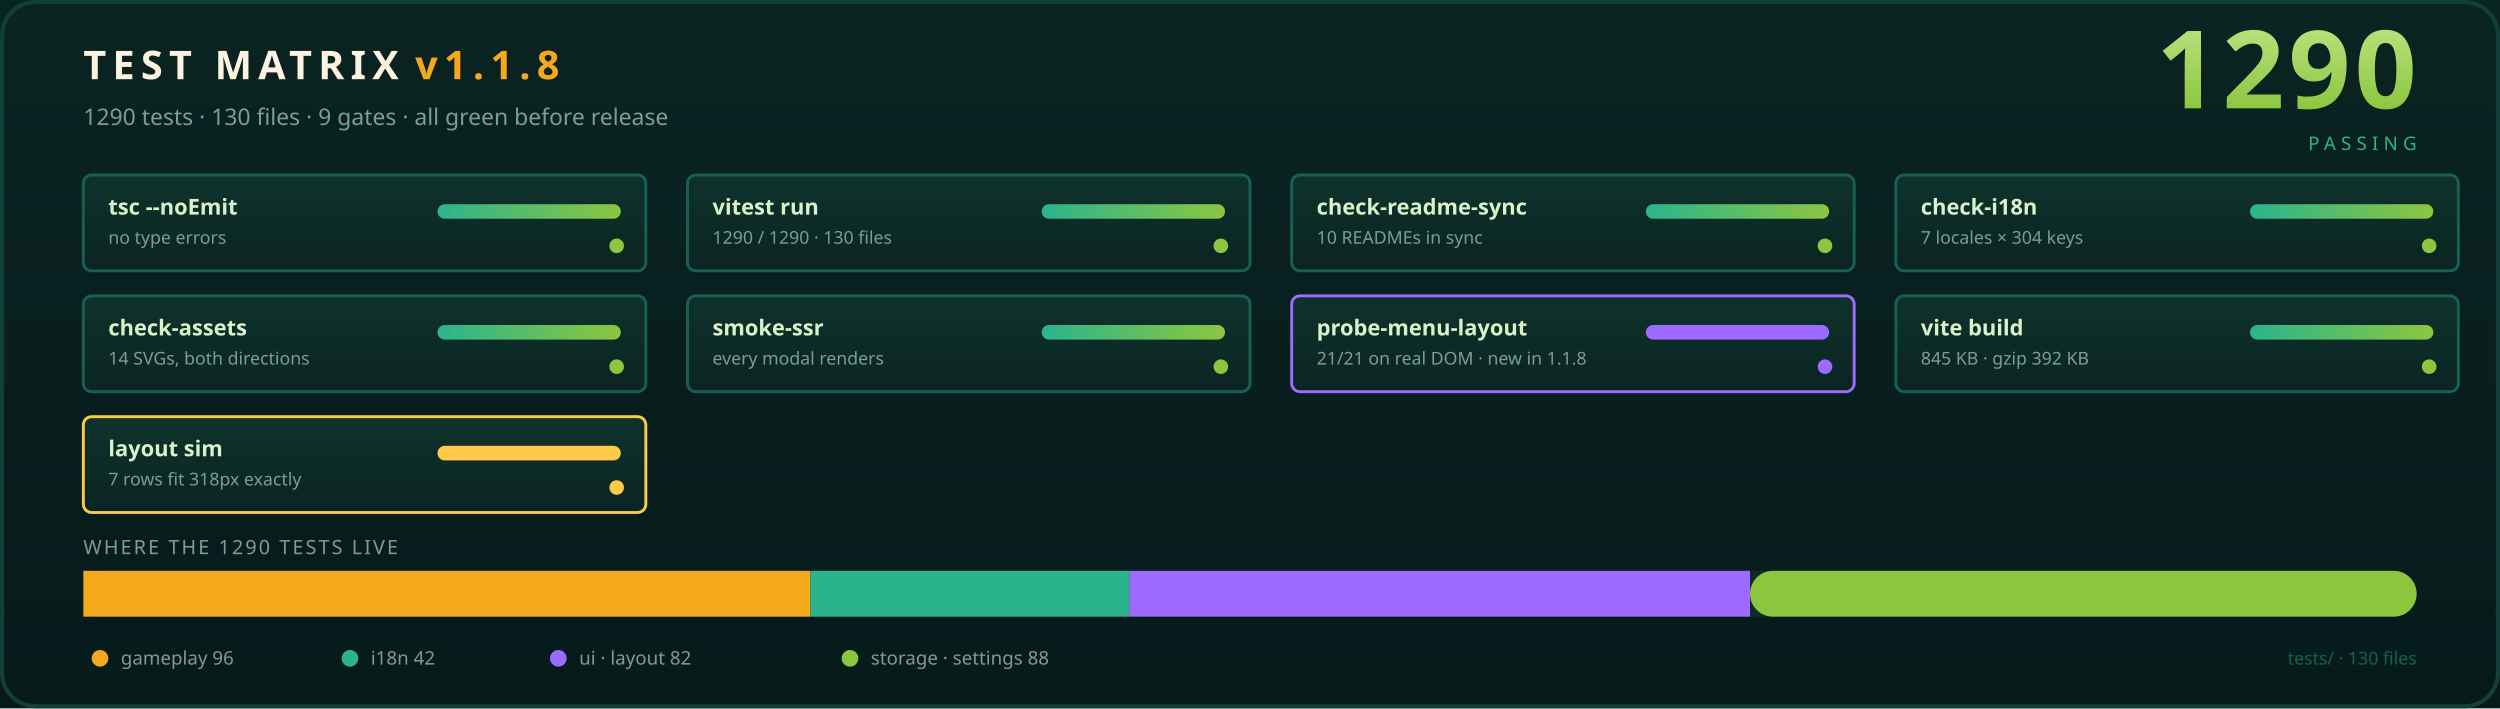
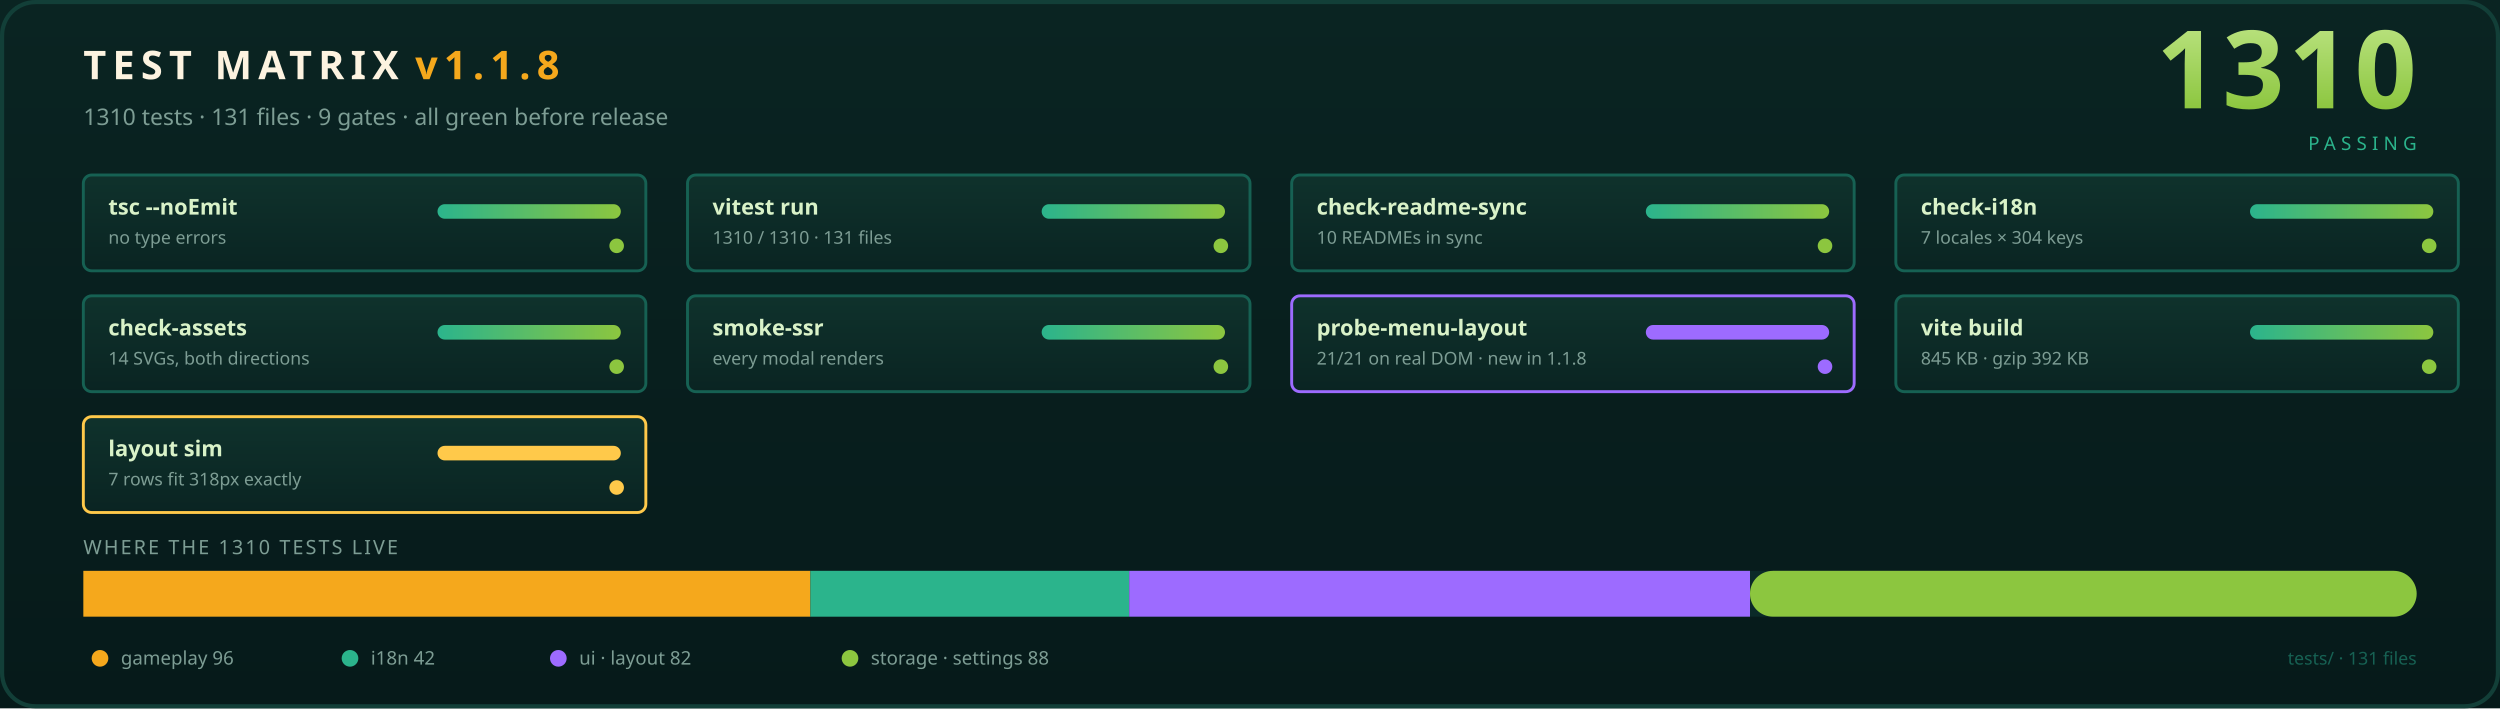
- <svg xmlns="http://www.w3.org/2000/svg" viewBox="0 0 1200 340" role="img" aria-label="Ma trận kiểm thử Lọ Chéo v1.1.8 — 1290 test trên 130 file, 9 cổng kiểm tra, phân bố theo nhóm (hoạt họa SMIL)">
+ <svg xmlns="http://www.w3.org/2000/svg" viewBox="0 0 1200 340" role="img" aria-label="Ma trận kiểm thử Lọ Chéo v1.1.8 — 1310 test trên 131 file, 9 cổng kiểm tra, phân bố theo nhóm (hoạt họa SMIL)">
  <defs>
    <filter id="tm-glow" x="-40%" y="-40%" width="180%" height="180%">
      <feGaussianBlur stdDeviation="4" result="b" />
      <feMerge>
        <feMergeNode in="b" />
        <feMergeNode in="SourceGraphic" />
      </feMerge>
    </filter>
    <linearGradient id="tmBg" x1="0" y1="0" x2="0" y2="1">
      <stop offset="0" stop-color="#0a2422" />
      <stop offset="1" stop-color="#061a1a" />
    </linearGradient>
    <linearGradient id="tmCard" x1="0" y1="0" x2="0" y2="1">
      <stop offset="0" stop-color="#0f322c" />
      <stop offset="1" stop-color="#0a2422" />
    </linearGradient>
    <linearGradient id="tmBar" x1="0" y1="0" x2="1" y2="0">
      <stop offset="0" stop-color="#2bb48c" />
      <stop offset="1" stop-color="#8cc63f" />
    </linearGradient>
    <linearGradient id="tmBig" x1="0" y1="0" x2="0" y2="1">
      <stop offset="0" stop-color="#b6e07a" />
      <stop offset="1" stop-color="#8cc63f" />
    </linearGradient>
  </defs>
  <rect width="1200" height="340" fill="url(#tmBg)" />
  <rect x="1" y="1" width="1198" height="338" rx="16" fill="none" stroke="#123f38" stroke-width="2" />
  <text x="40" y="38" font-family="'Arial Black','Bungee',sans-serif" font-weight="900" font-size="19" letter-spacing="3" fill="#fdf3e0">TEST MATRIX <tspan fill="#f5a81c">v1.1.8</tspan>
  </text>
-   <text x="40" y="60" font-family="system-ui,sans-serif" font-size="11" fill="#7d9d94">1290 tests · 130 files · 9 gates · all green before release</text>
-   <text x="1160" y="52" text-anchor="end" font-family="'Arial Black','Bungee',sans-serif" font-weight="900" font-size="52" fill="url(#tmBig)" letter-spacing="2">1290</text>
+   <text x="40" y="60" font-family="system-ui,sans-serif" font-size="11" fill="#7d9d94">1310 tests · 131 files · 9 gates · all green before release</text>
+   <text x="1160" y="52" text-anchor="end" font-family="'Arial Black','Bungee',sans-serif" font-weight="900" font-size="52" fill="url(#tmBig)" letter-spacing="2">1310</text>
  <text x="1160" y="72" text-anchor="end" font-family="system-ui,sans-serif" font-size="9" letter-spacing="2.5" fill="#2bb48c">PASSING</text>
  <g font-family="system-ui,sans-serif">
    <g transform="translate(40,84)">
      <rect width="270" height="46" rx="4" fill="url(#tmCard)" stroke="#166153" stroke-width="1.4" />
      <text x="12" y="19" font-size="10.5" fill="#d9f2c8" font-weight="700">tsc --noEmit</text>
      <text x="12" y="33" font-size="8.5" fill="#7d9d94">no type errors</text>
      <rect x="170" y="14" width="88" height="7" rx="3.5" fill="#0b2a28" />
      <rect x="170" y="14" width="88" height="7" rx="3.5" fill="url(#tmBar)">
        <animate attributeName="opacity" values="0.6;1;1;0.6" dur="9s" repeatCount="indefinite" />
      </rect>
      <circle cx="256" cy="34" r="3.5" fill="#8cc63f">
        <animate attributeName="opacity" values="1;0.3;1" dur="2.4s" repeatCount="indefinite" />
      </circle>
    </g>
    <g transform="translate(330,84)">
      <rect width="270" height="46" rx="4" fill="url(#tmCard)" stroke="#166153" stroke-width="1.4" />
      <text x="12" y="19" font-size="10.5" fill="#d9f2c8" font-weight="700">vitest run</text>
-       <text x="12" y="33" font-size="8.5" fill="#7d9d94">1290 / 1290 · 130 files</text>
+       <text x="12" y="33" font-size="8.5" fill="#7d9d94">1310 / 1310 · 131 files</text>
      <rect x="170" y="14" width="88" height="7" rx="3.5" fill="#0b2a28" />
      <rect x="170" y="14" width="88" height="7" rx="3.5" fill="url(#tmBar)">
        <animate attributeName="opacity" values="0.6;1;1;0.6" dur="9s" begin="0.6s" repeatCount="indefinite" />
      </rect>
      <circle cx="256" cy="34" r="3.5" fill="#8cc63f">
        <animate attributeName="opacity" values="1;0.3;1" dur="2.4s" begin="0.3s" repeatCount="indefinite" />
      </circle>
    </g>
    <g transform="translate(620,84)">
      <rect width="270" height="46" rx="4" fill="url(#tmCard)" stroke="#166153" stroke-width="1.4" />
      <text x="12" y="19" font-size="10.5" fill="#d9f2c8" font-weight="700">check-readme-sync</text>
      <text x="12" y="33" font-size="8.5" fill="#7d9d94">10 READMEs in sync</text>
      <rect x="170" y="14" width="88" height="7" rx="3.5" fill="#0b2a28" />
      <rect x="170" y="14" width="88" height="7" rx="3.5" fill="url(#tmBar)">
        <animate attributeName="opacity" values="0.6;1;1;0.6" dur="9s" begin="1.2s" repeatCount="indefinite" />
      </rect>
      <circle cx="256" cy="34" r="3.5" fill="#8cc63f">
        <animate attributeName="opacity" values="1;0.3;1" dur="2.4s" begin="0.6s" repeatCount="indefinite" />
      </circle>
    </g>
    <g transform="translate(910,84)">
      <rect width="270" height="46" rx="4" fill="url(#tmCard)" stroke="#166153" stroke-width="1.4" />
      <text x="12" y="19" font-size="10.5" fill="#d9f2c8" font-weight="700">check-i18n</text>
      <text x="12" y="33" font-size="8.5" fill="#7d9d94">7 locales × 304 keys</text>
      <rect x="170" y="14" width="88" height="7" rx="3.5" fill="#0b2a28" />
      <rect x="170" y="14" width="88" height="7" rx="3.5" fill="url(#tmBar)">
        <animate attributeName="opacity" values="0.6;1;1;0.6" dur="9s" begin="1.8s" repeatCount="indefinite" />
      </rect>
      <circle cx="256" cy="34" r="3.5" fill="#8cc63f">
        <animate attributeName="opacity" values="1;0.3;1" dur="2.4s" begin="0.9s" repeatCount="indefinite" />
      </circle>
    </g>
    <g transform="translate(40,142)">
      <rect width="270" height="46" rx="4" fill="url(#tmCard)" stroke="#166153" stroke-width="1.4" />
      <text x="12" y="19" font-size="10.5" fill="#d9f2c8" font-weight="700">check-assets</text>
      <text x="12" y="33" font-size="8.5" fill="#7d9d94">14 SVGs, both directions</text>
      <rect x="170" y="14" width="88" height="7" rx="3.5" fill="#0b2a28" />
      <rect x="170" y="14" width="88" height="7" rx="3.5" fill="url(#tmBar)">
        <animate attributeName="opacity" values="0.6;1;1;0.6" dur="9s" begin="2.4s" repeatCount="indefinite" />
      </rect>
      <circle cx="256" cy="34" r="3.5" fill="#8cc63f">
        <animate attributeName="opacity" values="1;0.3;1" dur="2.4s" begin="1.2s" repeatCount="indefinite" />
      </circle>
    </g>
    <g transform="translate(330,142)">
      <rect width="270" height="46" rx="4" fill="url(#tmCard)" stroke="#166153" stroke-width="1.4" />
      <text x="12" y="19" font-size="10.5" fill="#d9f2c8" font-weight="700">smoke-ssr</text>
      <text x="12" y="33" font-size="8.5" fill="#7d9d94">every modal renders</text>
      <rect x="170" y="14" width="88" height="7" rx="3.5" fill="#0b2a28" />
      <rect x="170" y="14" width="88" height="7" rx="3.5" fill="url(#tmBar)">
        <animate attributeName="opacity" values="0.6;1;1;0.6" dur="9s" begin="3s" repeatCount="indefinite" />
      </rect>
      <circle cx="256" cy="34" r="3.5" fill="#8cc63f">
        <animate attributeName="opacity" values="1;0.3;1" dur="2.4s" begin="1.5s" repeatCount="indefinite" />
      </circle>
    </g>
    <g transform="translate(620,142)">
      <rect width="270" height="46" rx="4" fill="url(#tmCard)" stroke="#9d6bff" stroke-width="1.4" />
      <text x="12" y="19" font-size="10.5" fill="#d9f2c8" font-weight="700">probe-menu-layout</text>
      <text x="12" y="33" font-size="8.5" fill="#7d9d94">21/21 on real DOM · new in 1.1.8</text>
      <rect x="170" y="14" width="88" height="7" rx="3.5" fill="#0b2a28" />
      <rect x="170" y="14" width="88" height="7" rx="3.5" fill="#9d6bff" />
      <circle cx="256" cy="34" r="3.5" fill="#9d6bff">
        <animate attributeName="opacity" values="1;0.3;1" dur="2.4s" begin="1.8s" repeatCount="indefinite" />
      </circle>
    </g>
    <g transform="translate(910,142)">
      <rect width="270" height="46" rx="4" fill="url(#tmCard)" stroke="#166153" stroke-width="1.4" />
      <text x="12" y="19" font-size="10.5" fill="#d9f2c8" font-weight="700">vite build</text>
      <text x="12" y="33" font-size="8.5" fill="#7d9d94">845 KB · gzip 392 KB</text>
      <rect x="170" y="14" width="88" height="7" rx="3.5" fill="#0b2a28" />
      <rect x="170" y="14" width="88" height="7" rx="3.5" fill="url(#tmBar)">
        <animate attributeName="opacity" values="0.6;1;1;0.6" dur="9s" begin="4.2s" repeatCount="indefinite" />
      </rect>
      <circle cx="256" cy="34" r="3.5" fill="#8cc63f">
        <animate attributeName="opacity" values="1;0.3;1" dur="2.4s" begin="2.1s" repeatCount="indefinite" />
      </circle>
    </g>
    <g transform="translate(40,200)">
      <rect width="270" height="46" rx="4" fill="url(#tmCard)" stroke="#ffc94a" stroke-width="1.4" />
      <text x="12" y="19" font-size="10.5" fill="#d9f2c8" font-weight="700">layout sim</text>
      <text x="12" y="33" font-size="8.5" fill="#7d9d94">7 rows fit 318px exactly</text>
      <rect x="170" y="14" width="88" height="7" rx="3.5" fill="#0b2a28" />
      <rect x="170" y="14" width="88" height="7" rx="3.5" fill="#ffc94a" />
      <circle cx="256" cy="34" r="3.5" fill="#ffc94a">
        <animate attributeName="opacity" values="1;0.3;1" dur="2.4s" begin="2.4s" repeatCount="indefinite" />
      </circle>
    </g>
  </g>
-   <text x="40" y="266" font-family="system-ui,sans-serif" font-size="9.5" letter-spacing="1" fill="#7d9d94">WHERE THE 1290 TESTS LIVE</text>
+   <text x="40" y="266" font-family="system-ui,sans-serif" font-size="9.5" letter-spacing="1" fill="#7d9d94">WHERE THE 1310 TESTS LIVE</text>
  <g transform="translate(40,274)">
    <rect width="1120" height="22" rx="11" fill="#0b2a28" />
    <rect x="0" y="0" width="349" height="22" fill="#f5a81c">
      <animate attributeName="opacity" values="0.55;1;1;0.55" dur="9s" begin="0s" repeatCount="indefinite" />
    </rect>
    <rect x="349" y="0" width="153" height="22" fill="#2bb48c">
      <animate attributeName="opacity" values="0.55;1;1;0.55" dur="9s" begin="0.8s" repeatCount="indefinite" />
    </rect>
    <rect x="502" y="0" width="298" height="22" fill="#9d6bff">
      <animate attributeName="opacity" values="0.55;1;1;0.55" dur="9s" begin="1.6s" repeatCount="indefinite" />
    </rect>
    <rect x="800" y="0" width="320" height="22" rx="11" fill="#8cc63f">
      <animate attributeName="opacity" values="0.55;1;1;0.55" dur="9s" begin="2.4s" repeatCount="indefinite" />
    </rect>
  </g>
  <g font-family="system-ui,sans-serif" font-size="9" fill="#7d9d94">
    <circle cx="48" cy="316" r="4" fill="#f5a81c" />
    <text x="58" y="319">gameplay 96</text>
    <circle cx="168" cy="316" r="4" fill="#2bb48c" />
    <text x="178" y="319">i18n 42</text>
    <circle cx="268" cy="316" r="4" fill="#9d6bff" />
    <text x="278" y="319">ui · layout 82</text>
    <circle cx="408" cy="316" r="4" fill="#8cc63f" />
    <text x="418" y="319">storage · settings 88</text>
  </g>
-   <text x="1160" y="319" text-anchor="end" font-family="system-ui,sans-serif" font-size="8.5" fill="#166153">tests/ · 130 files</text>
+   <text x="1160" y="319" text-anchor="end" font-family="system-ui,sans-serif" font-size="8.5" fill="#166153">tests/ · 131 files</text>
</svg>
